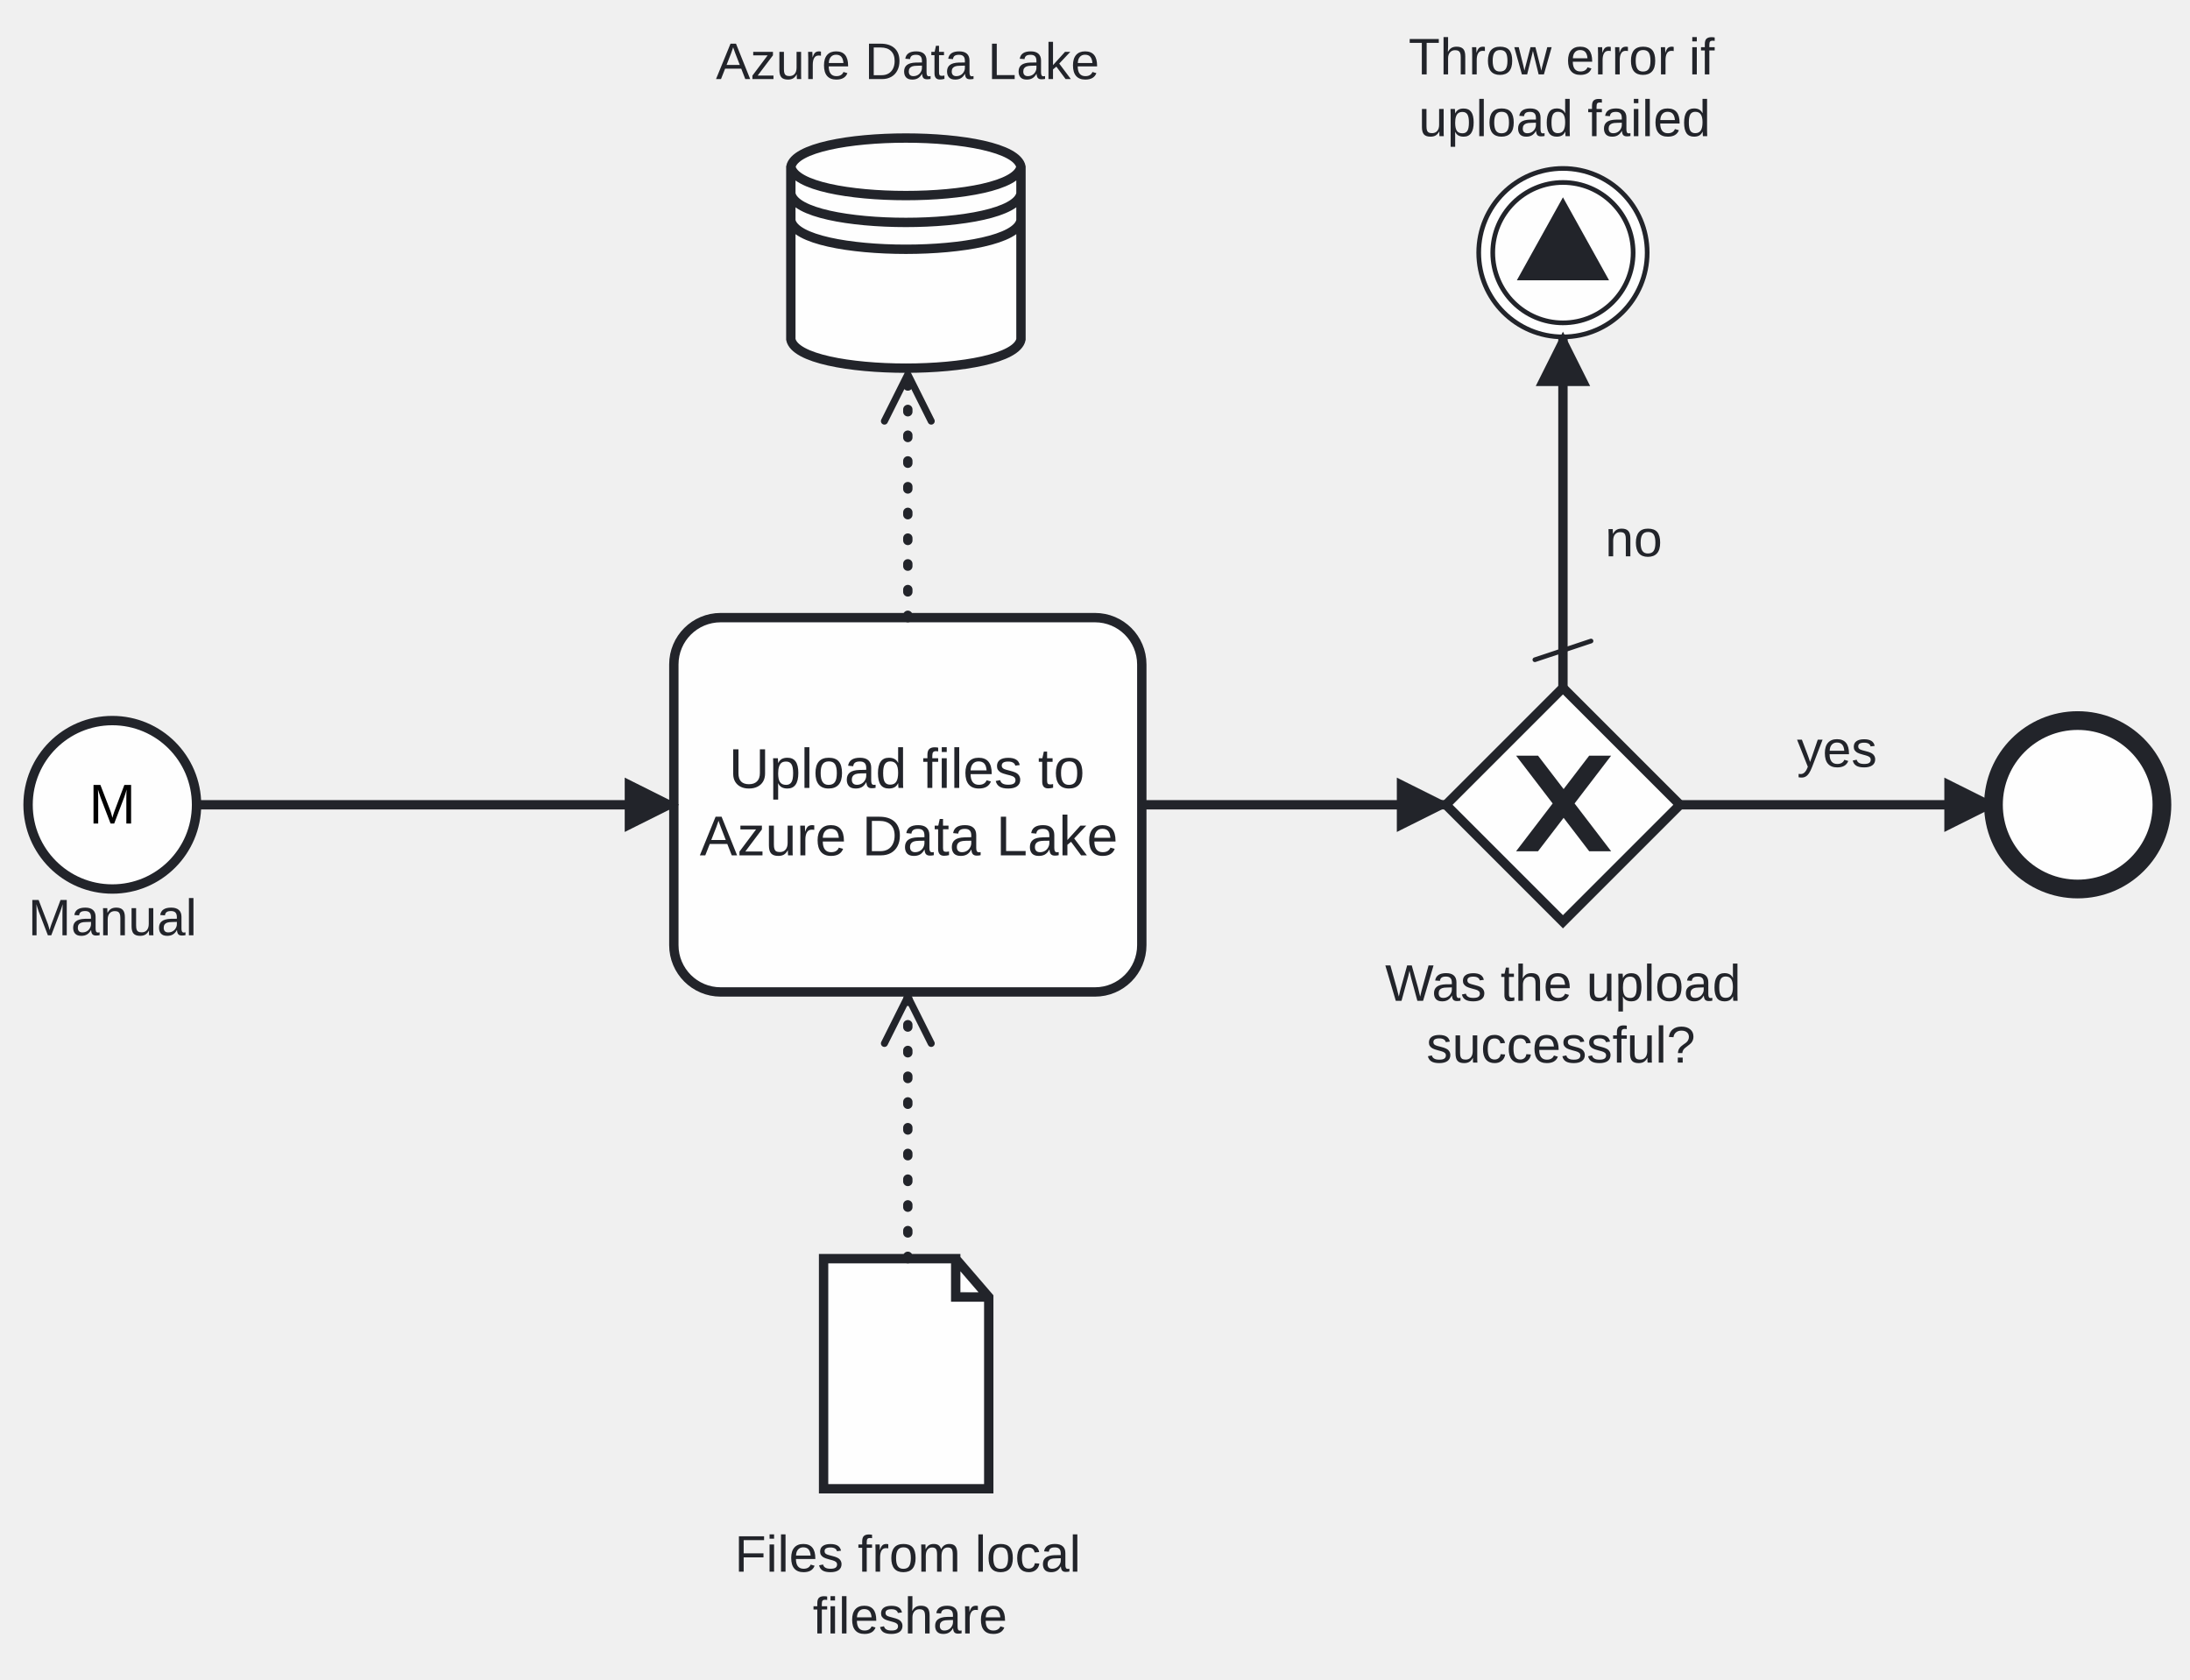
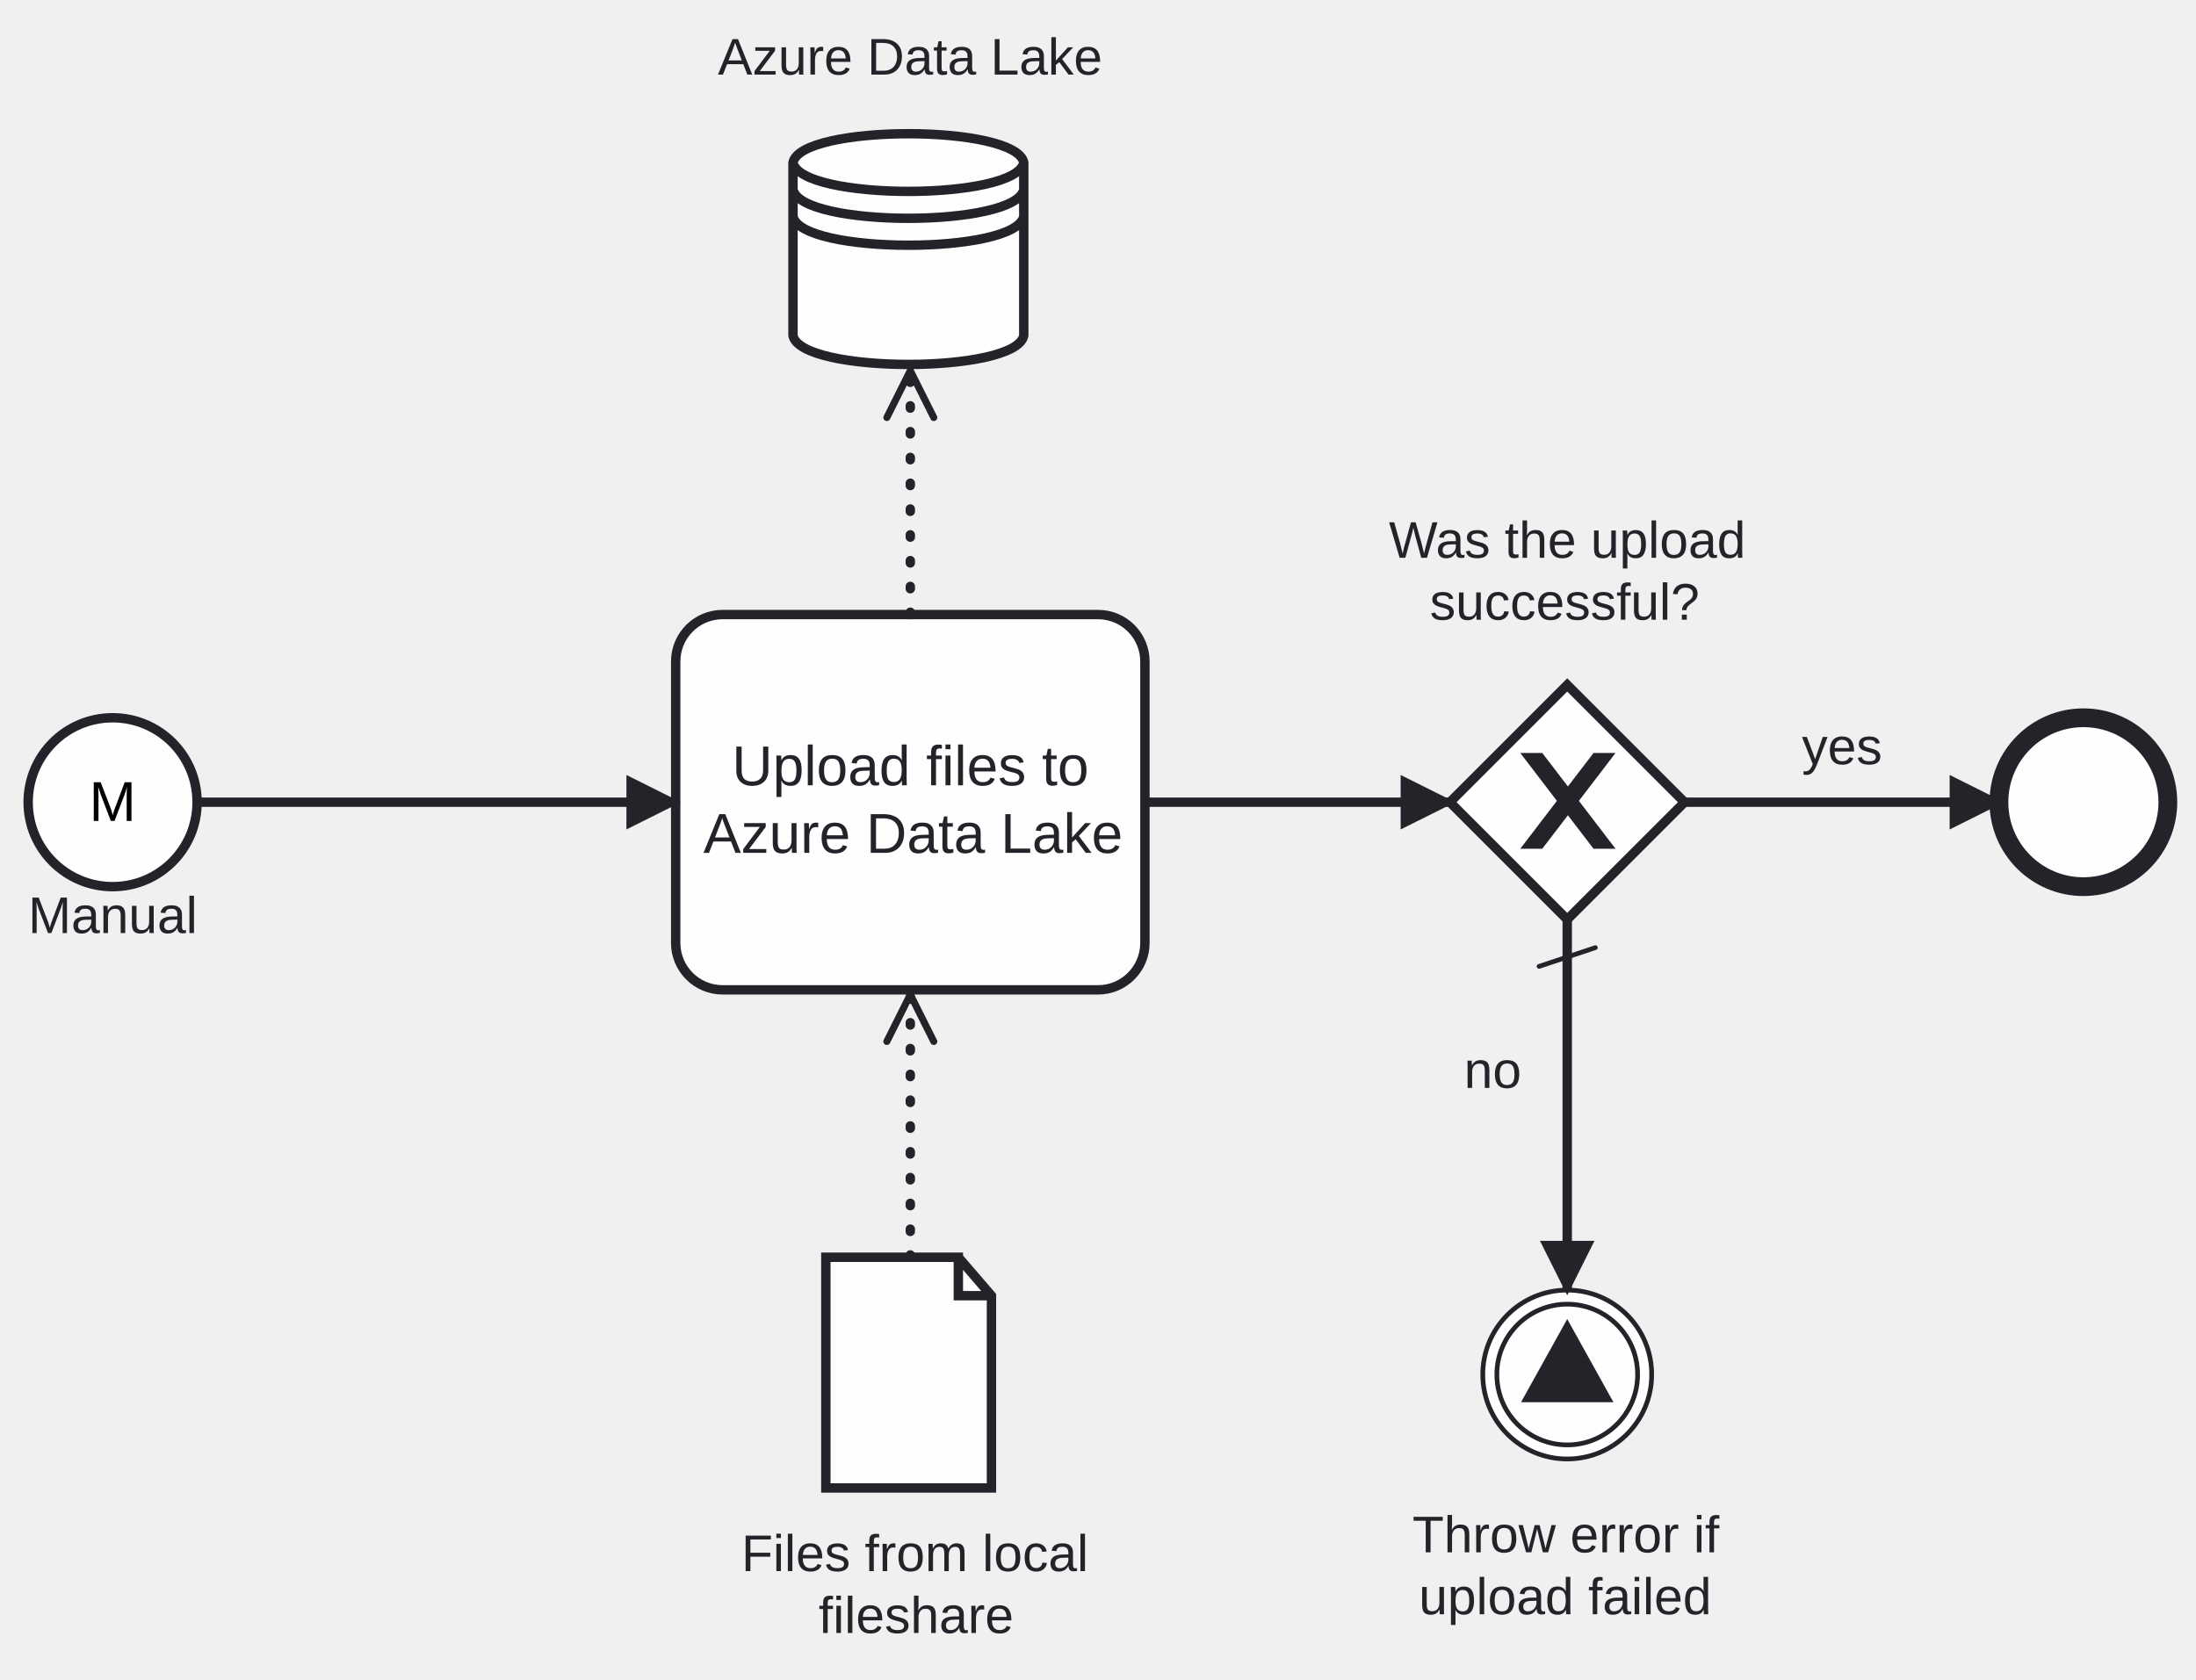
- <svg xmlns="http://www.w3.org/2000/svg" width="468" height="359" viewBox="626 86 468 359" version="1.1">
+ <svg xmlns="http://www.w3.org/2000/svg" width="468" height="358" viewBox="626 87 468 358" version="1.1">
  <defs>
-     <marker id="association-end-_FFFFFF-hsl_225_10_15_-89081sh9v7i5b2446aqmt30kz" viewBox="0 0 20 20" refX="12" refY="10" markerWidth="10" markerHeight="10" orient="auto">
+     <marker id="association-end-_FFFFFF-hsl_225_10_15_-96pteli83h2anynfxnizfu4w8" viewBox="0 0 20 20" refX="12" refY="10" markerWidth="10" markerHeight="10" orient="auto">
      <path d="M 1 5 L 11 10 L 1 15" style="fill: none; stroke-width: 1.5px; stroke-linecap: round; stroke-dasharray: 10000, 1; stroke: rgb(34, 36, 42);" />
    </marker>
-     <marker id="sequenceflow-end-_FFFFFF-hsl_225_10_15_-89081sh9v7i5b2446aqmt30kz" viewBox="0 0 20 20" refX="11" refY="10" markerWidth="10" markerHeight="10" orient="auto">
+     <marker id="sequenceflow-end-_FFFFFF-hsl_225_10_15_-96pteli83h2anynfxnizfu4w8" viewBox="0 0 20 20" refX="11" refY="10" markerWidth="10" markerHeight="10" orient="auto">
      <path d="M 1 5 L 11 10 L 1 15 Z" style="fill: rgb(34, 36, 42); stroke-width: 1px; stroke-linecap: round; stroke-dasharray: 10000, 1; stroke: rgb(34, 36, 42);" />
    </marker>
-     <marker id="conditional-default-flow-marker-_FFFFFF-hsl_225_10_15_-89081sh9v7i5b2446aqmt30kz" viewBox="0 0 20 20" refX="0" refY="10" markerWidth="10" markerHeight="10" orient="auto">
+     <marker id="conditional-default-flow-marker-_FFFFFF-hsl_225_10_15_-96pteli83h2anynfxnizfu4w8" viewBox="0 0 20 20" refX="0" refY="10" markerWidth="10" markerHeight="10" orient="auto">
      <path d="M 6 4 L 10 16" style="fill: rgb(34, 36, 42); stroke-width: 1px; stroke-linecap: round; stroke-dasharray: 10000, 1; stroke: rgb(34, 36, 42);" />
    </marker>
  </defs>
  <g class="djs-group">
    <g class="djs-element djs-shape" data-element-id="StartEvent_1" style="display: block;" transform="matrix(1 0 0 1 632 240)">
      <g class="djs-visual">
        <circle cx="18" cy="18" r="18" style="stroke: rgb(34, 36, 42); stroke-width: 2px; fill: rgb(255, 255, 255); fill-opacity: 0.95;" />
        <text class="djs-label" style="font-family: Arial, sans-serif; font-size: 12px;">
          <tspan x="13" y="22">M</tspan>
        </text>
      </g>
      <rect class="djs-hit djs-hit-all" x="0" y="0" width="36" height="36" style="fill: none; stroke-opacity: 0; stroke: white; stroke-width: 15px;" />
      <rect x="-6" y="-6" rx="3" width="48" height="48" class="djs-outline" style="fill: none;" />
    </g>
  </g>
  <g class="djs-group">
    <g class="djs-element djs-shape" data-element-id="StartEvent_1_label" style="display: block;" transform="matrix(1 0 0 1 632 276)">
      <g class="djs-visual">
        <text lineHeight="1.2" class="djs-label" style="font-family: Arial, sans-serif; font-size: 11px; font-weight: normal; fill: rgb(34, 36, 42);">
          <tspan x="0" y="9.9">Manual</tspan>
        </text>
      </g>
      <rect class="djs-hit djs-hit-all" x="0" y="0" width="37" height="14" style="fill: none; stroke-opacity: 0; stroke: white; stroke-width: 15px;" />
      <rect x="-6" y="-6" rx="3" width="49" height="26" class="djs-outline" style="fill: none;" />
    </g>
  </g>
  <g class="djs-group">
    <g class="djs-element djs-shape" data-element-id="Activity_0akudyq" style="display: block;" transform="matrix(1 0 0 1 770 218)">
      <g class="djs-visual">
        <rect x="0" y="0" width="100" height="80" rx="10" ry="10" style="stroke: rgb(34, 36, 42); stroke-width: 2px; fill: rgb(255, 255, 255); fill-opacity: 0.95;" />
        <text lineHeight="1.2" class="djs-label" style="font-family: Arial, sans-serif; font-size: 12px; font-weight: normal; fill: rgb(34, 36, 42);">
-           <tspan x="11.76" y="36.4">Upload files to </tspan>
-           <tspan x="5.533" y="50.8">Azure Data Lake</tspan>
+           <tspan x="12.005" y="36.4">Upload files to </tspan>
+           <tspan x="5.903" y="50.8">Azure Data Lake</tspan>
        </text>
      </g>
      <rect class="djs-hit djs-hit-all" x="0" y="0" width="100" height="80" style="fill: none; stroke-opacity: 0; stroke: white; stroke-width: 15px;" />
      <rect x="-6" y="-6" rx="3" width="112" height="92" class="djs-outline" style="fill: none;" />
    </g>
  </g>
  <g class="djs-group">
    <g class="djs-element djs-shape" data-element-id="Gateway_0skkiam" style="display: block;" transform="matrix(1 0 0 1 935 233)">
      <g class="djs-visual">
        <polygon points="25,0 50,25 25,50 0,25" style="stroke: rgb(34, 36, 42); stroke-width: 2px; fill: rgb(255, 255, 255); fill-opacity: 0.95;" />
        <path d="m 16,15 7.429,9.714 -7.429,9.714 3.429,0 5.714,-7.464 5.714,7.464 3.429,0 -7.429,-9.714 7.429,-9.714 -3.429,0 -5.714,7.464 -5.714,-7.464 -3.429,0 z" style="fill: rgb(34, 36, 42); stroke-width: 1px; stroke: rgb(34, 36, 42);" />
      </g>
      <rect class="djs-hit djs-hit-all" x="0" y="0" width="50" height="50" style="fill: none; stroke-opacity: 0; stroke: white; stroke-width: 15px;" />
      <rect x="-6" y="-6" rx="3" width="62" height="62" class="djs-outline" style="fill: none;" />
    </g>
  </g>
  <g class="djs-group">
-     <g class="djs-element djs-shape" data-element-id="Gateway_0skkiam_label" style="display: block;" transform="matrix(1 0 0 1 922 290)">
+     <g class="djs-element djs-shape" data-element-id="Gateway_0skkiam_label" style="display: block;" transform="matrix(1 0 0 1 922 196)">
      <g class="djs-visual">
        <text lineHeight="1.2" class="djs-label" style="font-family: Arial, sans-serif; font-size: 11px; font-weight: normal; fill: rgb(34, 36, 42);">
          <tspan x="0" y="9.9">Was the upload </tspan>
-           <tspan x="8.83" y="23.1">successful?</tspan>
+           <tspan x="8.714" y="23.1">successful?</tspan>
        </text>
      </g>
      <rect class="djs-hit djs-hit-all" x="0" y="0" width="76" height="27" style="fill: none; stroke-opacity: 0; stroke: white; stroke-width: 15px;" />
      <rect x="-6" y="-6" rx="3" width="88" height="39" class="djs-outline" style="fill: none;" />
    </g>
  </g>
  <g class="djs-group">
-     <g class="djs-element djs-shape" data-element-id="Event_1lgwngo" style="display: block;" transform="matrix(1 0 0 1 942 122)">
+     <g class="djs-element djs-shape" data-element-id="Event_1ps9wfb" style="display: block;" transform="matrix(1 0 0 1 1052 240)">
+       <g class="djs-visual">
+         <circle cx="18" cy="18" r="18" style="stroke: rgb(34, 36, 42); stroke-width: 4px; fill: rgb(255, 255, 255); fill-opacity: 0.95;" />
+       </g>
+       <rect class="djs-hit djs-hit-all" x="0" y="0" width="36" height="36" style="fill: none; stroke-opacity: 0; stroke: white; stroke-width: 15px;" />
+       <rect x="-6" y="-6" rx="3" width="48" height="48" class="djs-outline" style="fill: none;" />
+     </g>
+   </g>
+   <g class="djs-group">
+     <g class="djs-element djs-shape" data-element-id="DataStoreReference_0k4nijd" style="display: block;" transform="matrix(1 0 0 1 795 115)">
+       <g class="djs-visual">
+         <path d="m  0,6.65 l  0,36.885 c  1.639,8.197 47.541,8.197  49.18,0 l  0,-36.885 c -1.639,-8.197 -47.541,-8.197 -49.18,0c  1.639,8.197 47.541,8.197  49.18,0 m  -49.18,5.738c  1.639,8.197 47.541,8.197 49.18,0m  -49.18,5.738c  1.639,8.197 47.541,8.197  49.18,0" style="fill: rgb(255, 255, 255); stroke-width: 2px; stroke: rgb(34, 36, 42); fill-opacity: 0.95;" />
+       </g>
+       <rect class="djs-hit djs-hit-all" x="0" y="0" width="50" height="50" style="fill: none; stroke-opacity: 0; stroke: white; stroke-width: 15px;" />
+       <rect x="-6" y="-6" rx="3" width="62" height="62" class="djs-outline" style="fill: none;" />
+     </g>
+   </g>
+   <g class="djs-group">
+     <g class="djs-element djs-shape" data-element-id="DataStoreReference_0k4nijd_label" style="display: block;" transform="matrix(1 0 0 1 779 93)">
+       <g class="djs-visual">
+         <text lineHeight="1.2" class="djs-label" style="font-family: Arial, sans-serif; font-size: 11px; font-weight: normal; fill: rgb(34, 36, 42);">
+           <tspan x="0" y="9.9">Azure Data Lake</tspan>
+         </text>
+       </g>
+       <rect class="djs-hit djs-hit-all" x="0" y="0" width="82" height="14" style="fill: none; stroke-opacity: 0; stroke: white; stroke-width: 15px;" />
+       <rect x="-6" y="-6" rx="3" width="94" height="26" class="djs-outline" style="fill: none;" />
+     </g>
+   </g>
+   <g class="djs-group">
+     <g class="djs-element djs-shape" data-element-id="DataObjectReference_1notgd3" style="display: block;" transform="matrix(1 0 0 1 802 355)">
+       <g class="djs-visual">
+         <path d="m 0,0 28.235,0 7.059,8.197 0,40.984 -35.294,0 0,-49.18 28.235,0 0,8.197 7.059,0" style="fill: rgb(255, 255, 255); stroke-width: 2px; stroke: rgb(34, 36, 42); fill-opacity: 0.95;" />
+       </g>
+       <rect class="djs-hit djs-hit-all" x="0" y="0" width="36" height="50" style="fill: none; stroke-opacity: 0; stroke: white; stroke-width: 15px;" />
+       <rect x="-6" y="-6" rx="3" width="48" height="62" class="djs-outline" style="fill: none;" />
+     </g>
+   </g>
+   <g class="djs-group">
+     <g class="djs-element djs-shape" data-element-id="DataObjectReference_1notgd3_label" style="display: block;" transform="matrix(1 0 0 1 784 412)">
+       <g class="djs-visual">
+         <text lineHeight="1.2" class="djs-label" style="font-family: Arial, sans-serif; font-size: 11px; font-weight: normal; fill: rgb(34, 36, 42);">
+           <tspan x="0" y="9.9">Files from local </tspan>
+           <tspan x="16.455" y="23.1">fileshare</tspan>
+         </text>
+       </g>
+       <rect class="djs-hit djs-hit-all" x="0" y="0" width="74" height="27" style="fill: none; stroke-opacity: 0; stroke: white; stroke-width: 15px;" />
+       <rect x="-6" y="-6" rx="3" width="86" height="39" class="djs-outline" style="fill: none;" />
+     </g>
+   </g>
+   <g class="djs-group">
+     <g class="djs-element djs-shape" data-element-id="Event_1lgwngo" style="display: block;" transform="matrix(1 0 0 1 942 362)">
      <g class="djs-visual">
        <circle cx="18" cy="18" r="18" style="stroke: rgb(34, 36, 42); stroke-width: 1px; fill: rgb(255, 255, 255); fill-opacity: 0.95;" />
        <circle cx="18" cy="18" r="15" style="stroke: rgb(34, 36, 42); stroke-width: 1px; fill: none;" />
        <path d="M 18,7.2 l 9,16.2 l -18,0 Z" style="fill: rgb(34, 36, 42); stroke-width: 1px; stroke: rgb(34, 36, 42);" />
      </g>
      <rect class="djs-hit djs-hit-all" x="0" y="0" width="36" height="36" style="fill: none; stroke-opacity: 0; stroke: white; stroke-width: 15px;" />
      <rect x="-6" y="-6" rx="3" width="48" height="48" class="djs-outline" style="fill: none;" />
    </g>
  </g>
  <g class="djs-group">
-     <g class="djs-element djs-shape" data-element-id="Event_1lgwngo_label" style="display: block;" transform="matrix(1 0 0 1 927 92)">
+     <g class="djs-element djs-shape" data-element-id="Event_1lgwngo_label" style="display: block;" transform="matrix(1 0 0 1 927 408)">
      <g class="djs-visual">
        <text lineHeight="1.2" class="djs-label" style="font-family: Arial, sans-serif; font-size: 11px; font-weight: normal; fill: rgb(34, 36, 42);">
          <tspan x="0" y="9.9">Throw error if </tspan>
-           <tspan x="2.147" y="23.1">upload failed</tspan>
-         </text>
-       </g>
-       <rect class="djs-hit djs-hit-all" x="0" y="0" width="67" height="27" style="fill: none; stroke-opacity: 0; stroke: white; stroke-width: 15px;" />
-       <rect x="-6" y="-6" rx="3" width="79" height="39" class="djs-outline" style="fill: none;" />
-     </g>
-   </g>
-   <g class="djs-group">
-     <g class="djs-element djs-shape" data-element-id="Event_1ps9wfb" style="display: block;" transform="matrix(1 0 0 1 1052 240)">
-       <g class="djs-visual">
-         <circle cx="18" cy="18" r="18" style="stroke: rgb(34, 36, 42); stroke-width: 4px; fill: rgb(255, 255, 255); fill-opacity: 0.95;" />
-       </g>
-       <rect class="djs-hit djs-hit-all" x="0" y="0" width="36" height="36" style="fill: none; stroke-opacity: 0; stroke: white; stroke-width: 15px;" />
-       <rect x="-6" y="-6" rx="3" width="48" height="48" class="djs-outline" style="fill: none;" />
-     </g>
-   </g>
-   <g class="djs-group">
-     <g class="djs-element djs-shape" data-element-id="DataStoreReference_0k4nijd" style="display: block;" transform="matrix(1 0 0 1 795 115)">
-       <g class="djs-visual">
-         <path d="m  0,6.65 l  0,36.885 c  1.639,8.197 47.541,8.197  49.18,0 l  0,-36.885 c -1.639,-8.197 -47.541,-8.197 -49.18,0c  1.639,8.197 47.541,8.197  49.18,0 m  -49.18,5.738c  1.639,8.197 47.541,8.197 49.18,0m  -49.18,5.738c  1.639,8.197 47.541,8.197  49.18,0" style="fill: rgb(255, 255, 255); stroke-width: 2px; stroke: rgb(34, 36, 42); fill-opacity: 0.95;" />
-       </g>
-       <rect class="djs-hit djs-hit-all" x="0" y="0" width="50" height="50" style="fill: none; stroke-opacity: 0; stroke: white; stroke-width: 15px;" />
-       <rect x="-6" y="-6" rx="3" width="62" height="62" class="djs-outline" style="fill: none;" />
-     </g>
-   </g>
-   <g class="djs-group">
-     <g class="djs-element djs-shape" data-element-id="DataStoreReference_0k4nijd_label" style="display: block;" transform="matrix(1 0 0 1 779 93)">
-       <g class="djs-visual">
-         <text lineHeight="1.2" class="djs-label" style="font-family: Arial, sans-serif; font-size: 11px; font-weight: normal; fill: rgb(34, 36, 42);">
-           <tspan x="0" y="9.9">Azure Data Lake</tspan>
-         </text>
-       </g>
-       <rect class="djs-hit djs-hit-all" x="0" y="0" width="82" height="14" style="fill: none; stroke-opacity: 0; stroke: white; stroke-width: 15px;" />
-       <rect x="-6" y="-6" rx="3" width="94" height="26" class="djs-outline" style="fill: none;" />
-     </g>
-   </g>
-   <g class="djs-group">
-     <g class="djs-element djs-shape" data-element-id="DataObjectReference_1notgd3" style="display: block;" transform="matrix(1 0 0 1 802 355)">
-       <g class="djs-visual">
-         <path d="m 0,0 28.235,0 7.059,8.197 0,40.984 -35.294,0 0,-49.18 28.235,0 0,8.197 7.059,0" style="fill: rgb(255, 255, 255); stroke-width: 2px; stroke: rgb(34, 36, 42); fill-opacity: 0.95;" />
-       </g>
-       <rect class="djs-hit djs-hit-all" x="0" y="0" width="36" height="50" style="fill: none; stroke-opacity: 0; stroke: white; stroke-width: 15px;" />
-       <rect x="-6" y="-6" rx="3" width="48" height="62" class="djs-outline" style="fill: none;" />
-     </g>
-   </g>
-   <g class="djs-group">
-     <g class="djs-element djs-shape" data-element-id="DataObjectReference_1notgd3_label" style="display: block;" transform="matrix(1 0 0 1 783 412)">
-       <g class="djs-visual">
-         <text lineHeight="1.2" class="djs-label" style="font-family: Arial, sans-serif; font-size: 11px; font-weight: normal; fill: rgb(34, 36, 42);">
-           <tspan x="0" y="9.9">Files from local </tspan>
-           <tspan x="16.687" y="23.1">fileshare</tspan>
-         </text>
-       </g>
-       <rect class="djs-hit djs-hit-all" x="0" y="0" width="75" height="27" style="fill: none; stroke-opacity: 0; stroke: white; stroke-width: 15px;" />
-       <rect x="-6" y="-6" rx="3" width="87" height="39" class="djs-outline" style="fill: none;" />
+           <tspan x="1.368" y="23.1">upload failed</tspan>
+         </text>
+       </g>
+       <rect class="djs-hit djs-hit-all" x="0" y="0" width="66" height="27" style="fill: none; stroke-opacity: 0; stroke: white; stroke-width: 15px;" />
+       <rect x="-6" y="-6" rx="3" width="78" height="39" class="djs-outline" style="fill: none;" />
    </g>
  </g>
  <g class="djs-group">
    <g class="djs-element djs-connection" data-element-id="DataInputAssociation_09rtbul" style="display: block;">
      <g class="djs-visual">
-         <polyline points="820,355 820,298 " style="fill: none; stroke: rgb(34, 36, 42); stroke-width: 2px; stroke-dasharray: 0.5, 5; stroke-linecap: round; stroke-linejoin: round; marker-end: url('#association-end-_FFFFFF-hsl_225_10_15_-89081sh9v7i5b2446aqmt30kz');" />
+         <polyline points="820,355 820,298 " style="fill: none; stroke: rgb(34, 36, 42); stroke-width: 2px; stroke-dasharray: 0.5, 5; stroke-linecap: round; stroke-linejoin: round; marker-end: url('#association-end-_FFFFFF-hsl_225_10_15_-96pteli83h2anynfxnizfu4w8');" />
      </g>
      <polyline points="820,355 820,298 " class="djs-hit djs-hit-stroke" style="fill: none; stroke-opacity: 0; stroke: white; stroke-width: 15px;" />
      <rect x="814" y="292" rx="3" width="12" height="69" class="djs-outline" style="fill: none;" />
    </g>
  </g>
  <g class="djs-group">
    <g class="djs-element djs-connection" data-element-id="DataOutputAssociation_1pt21nf" style="display: block;">
      <g class="djs-visual">
-         <polyline points="820,218 820,165 " style="fill: none; stroke: rgb(34, 36, 42); stroke-width: 2px; stroke-dasharray: 0.5, 5; stroke-linecap: round; stroke-linejoin: round; marker-end: url('#association-end-_FFFFFF-hsl_225_10_15_-89081sh9v7i5b2446aqmt30kz');" />
+         <polyline points="820,218 820,165 " style="fill: none; stroke: rgb(34, 36, 42); stroke-width: 2px; stroke-dasharray: 0.5, 5; stroke-linecap: round; stroke-linejoin: round; marker-end: url('#association-end-_FFFFFF-hsl_225_10_15_-96pteli83h2anynfxnizfu4w8');" />
      </g>
      <polyline points="820,218 820,165 " class="djs-hit djs-hit-stroke" style="fill: none; stroke-opacity: 0; stroke: white; stroke-width: 15px;" />
      <rect x="814" y="159" rx="3" width="12" height="65" class="djs-outline" style="fill: none;" />
    </g>
  </g>
  <g class="djs-group">
    <g class="djs-element djs-connection" data-element-id="Flow_1k9wtg1" style="display: block;">
      <g class="djs-visual">
-         <path d="m  870,258L935,258 " style="fill: none; stroke-width: 2px; stroke: rgb(34, 36, 42); stroke-linejoin: round; marker-end: url('#sequenceflow-end-_FFFFFF-hsl_225_10_15_-89081sh9v7i5b2446aqmt30kz');" />
+         <path d="m  870,258L935,258 " style="fill: none; stroke-width: 2px; stroke: rgb(34, 36, 42); stroke-linejoin: round; marker-end: url('#sequenceflow-end-_FFFFFF-hsl_225_10_15_-96pteli83h2anynfxnizfu4w8');" />
      </g>
      <polyline points="870,258 935,258 " class="djs-hit djs-hit-stroke" style="fill: none; stroke-opacity: 0; stroke: white; stroke-width: 15px;" />
      <rect x="864" y="252" rx="3" width="77" height="12" class="djs-outline" style="fill: none;" />
    </g>
  </g>
  <g class="djs-group">
+     <g class="djs-element djs-connection" data-element-id="Flow_12fcj59" style="display: block;">
+       <g class="djs-visual">
+         <path d="m  668,258L770,258 " style="fill: none; stroke-width: 2px; stroke: rgb(34, 36, 42); stroke-linejoin: round; marker-end: url('#sequenceflow-end-_FFFFFF-hsl_225_10_15_-96pteli83h2anynfxnizfu4w8');" />
+       </g>
+       <polyline points="668,258 770,258 " class="djs-hit djs-hit-stroke" style="fill: none; stroke-opacity: 0; stroke: white; stroke-width: 15px;" />
+       <rect x="662" y="252" rx="3" width="114" height="12" class="djs-outline" style="fill: none;" />
+     </g>
+   </g>
+   <g class="djs-group">
+     <g class="djs-element djs-connection" data-element-id="Flow_098wa8f" style="display: block;">
+       <g class="djs-visual">
+         <path d="m  985,258L1052,258 " style="fill: none; stroke-width: 2px; stroke: rgb(34, 36, 42); stroke-linejoin: round; marker-end: url('#sequenceflow-end-_FFFFFF-hsl_225_10_15_-96pteli83h2anynfxnizfu4w8');" />
+       </g>
+       <polyline points="985,258 1052,258 " class="djs-hit djs-hit-stroke" style="fill: none; stroke-opacity: 0; stroke: white; stroke-width: 15px;" />
+       <rect x="979" y="252" rx="3" width="79" height="12" class="djs-outline" style="fill: none;" />
+     </g>
+   </g>
+   <g class="djs-group">
+     <g class="djs-element djs-shape" data-element-id="Flow_098wa8f_label" style="display: block;" transform="matrix(1 0 0 1 1010 240)">
+       <g class="djs-visual">
+         <text lineHeight="1.2" class="djs-label" style="font-family: Arial, sans-serif; font-size: 11px; font-weight: normal; fill: rgb(34, 36, 42);">
+           <tspan x="0" y="9.9">yes</tspan>
+         </text>
+       </g>
+       <rect class="djs-hit djs-hit-all" x="0" y="0" width="17" height="14" style="fill: none; stroke-opacity: 0; stroke: white; stroke-width: 15px;" />
+       <rect x="-6" y="-6" rx="3" width="29" height="26" class="djs-outline" style="fill: none;" />
+     </g>
+   </g>
+   <g class="djs-group">
    <g class="djs-element djs-connection" data-element-id="Flow_1a0umwz" style="display: block;">
      <g class="djs-visual">
-         <path d="m  960,233L960,158 " style="fill: none; stroke-width: 2px; stroke: rgb(34, 36, 42); stroke-linejoin: round; marker-end: url('#sequenceflow-end-_FFFFFF-hsl_225_10_15_-89081sh9v7i5b2446aqmt30kz'); marker-start: url('#conditional-default-flow-marker-_FFFFFF-hsl_225_10_15_-89081sh9v7i5b2446aqmt30kz');" />
-       </g>
-       <polyline points="960,233 960,158 " class="djs-hit djs-hit-stroke" style="fill: none; stroke-opacity: 0; stroke: white; stroke-width: 15px;" />
-       <rect x="954" y="152" rx="3" width="12" height="87" class="djs-outline" style="fill: none;" />
-     </g>
-   </g>
-   <g class="djs-group">
-     <g class="djs-element djs-shape" data-element-id="Flow_1a0umwz_label" style="display: block;" transform="matrix(1 0 0 1 969 195)">
+         <path d="m  960,283L960,362 " style="fill: none; stroke-width: 2px; stroke: rgb(34, 36, 42); stroke-linejoin: round; marker-end: url('#sequenceflow-end-_FFFFFF-hsl_225_10_15_-96pteli83h2anynfxnizfu4w8'); marker-start: url('#conditional-default-flow-marker-_FFFFFF-hsl_225_10_15_-96pteli83h2anynfxnizfu4w8');" />
+       </g>
+       <polyline points="960,283 960,362 " class="djs-hit djs-hit-stroke" style="fill: none; stroke-opacity: 0; stroke: white; stroke-width: 15px;" />
+       <rect x="954" y="277" rx="3" width="12" height="91" class="djs-outline" style="fill: none;" />
+     </g>
+   </g>
+   <g class="djs-group">
+     <g class="djs-element djs-shape" data-element-id="Flow_1a0umwz_label" style="display: block;" transform="matrix(1 0 0 1 938 309)">
      <g class="djs-visual">
        <text lineHeight="1.2" class="djs-label" style="font-family: Arial, sans-serif; font-size: 11px; font-weight: normal; fill: rgb(34, 36, 42);">
          <tspan x="0" y="9.9">no</tspan>
        </text>
      </g>
      <rect class="djs-hit djs-hit-all" x="0" y="0" width="13" height="14" style="fill: none; stroke-opacity: 0; stroke: white; stroke-width: 15px;" />
      <rect x="-6" y="-6" rx="3" width="25" height="26" class="djs-outline" style="fill: none;" />
    </g>
  </g>
-   <g class="djs-group">
-     <g class="djs-element djs-connection" data-element-id="Flow_12fcj59" style="display: block;">
-       <g class="djs-visual">
-         <path d="m  668,258L770,258 " style="fill: none; stroke-width: 2px; stroke: rgb(34, 36, 42); stroke-linejoin: round; marker-end: url('#sequenceflow-end-_FFFFFF-hsl_225_10_15_-89081sh9v7i5b2446aqmt30kz');" />
-       </g>
-       <polyline points="668,258 770,258 " class="djs-hit djs-hit-stroke" style="fill: none; stroke-opacity: 0; stroke: white; stroke-width: 15px;" />
-       <rect x="662" y="252" rx="3" width="114" height="12" class="djs-outline" style="fill: none;" />
-     </g>
-   </g>
-   <g class="djs-group">
-     <g class="djs-element djs-connection" data-element-id="Flow_098wa8f" style="display: block;">
-       <g class="djs-visual">
-         <path d="m  985,258L1052,258 " style="fill: none; stroke-width: 2px; stroke: rgb(34, 36, 42); stroke-linejoin: round; marker-end: url('#sequenceflow-end-_FFFFFF-hsl_225_10_15_-89081sh9v7i5b2446aqmt30kz');" />
-       </g>
-       <polyline points="985,258 1052,258 " class="djs-hit djs-hit-stroke" style="fill: none; stroke-opacity: 0; stroke: white; stroke-width: 15px;" />
-       <rect x="979" y="252" rx="3" width="79" height="12" class="djs-outline" style="fill: none;" />
-     </g>
-   </g>
-   <g class="djs-group">
-     <g class="djs-element djs-shape" data-element-id="Flow_098wa8f_label" style="display: block;" transform="matrix(1 0 0 1 1010 240)">
-       <g class="djs-visual">
-         <text lineHeight="1.2" class="djs-label" style="font-family: Arial, sans-serif; font-size: 11px; font-weight: normal; fill: rgb(34, 36, 42);">
-           <tspan x="0" y="9.9">yes</tspan>
-         </text>
-       </g>
-       <rect class="djs-hit djs-hit-all" x="0" y="0" width="17" height="14" style="fill: none; stroke-opacity: 0; stroke: white; stroke-width: 15px;" />
-       <rect x="-6" y="-6" rx="3" width="29" height="26" class="djs-outline" style="fill: none;" />
-     </g>
-   </g>
</svg>
